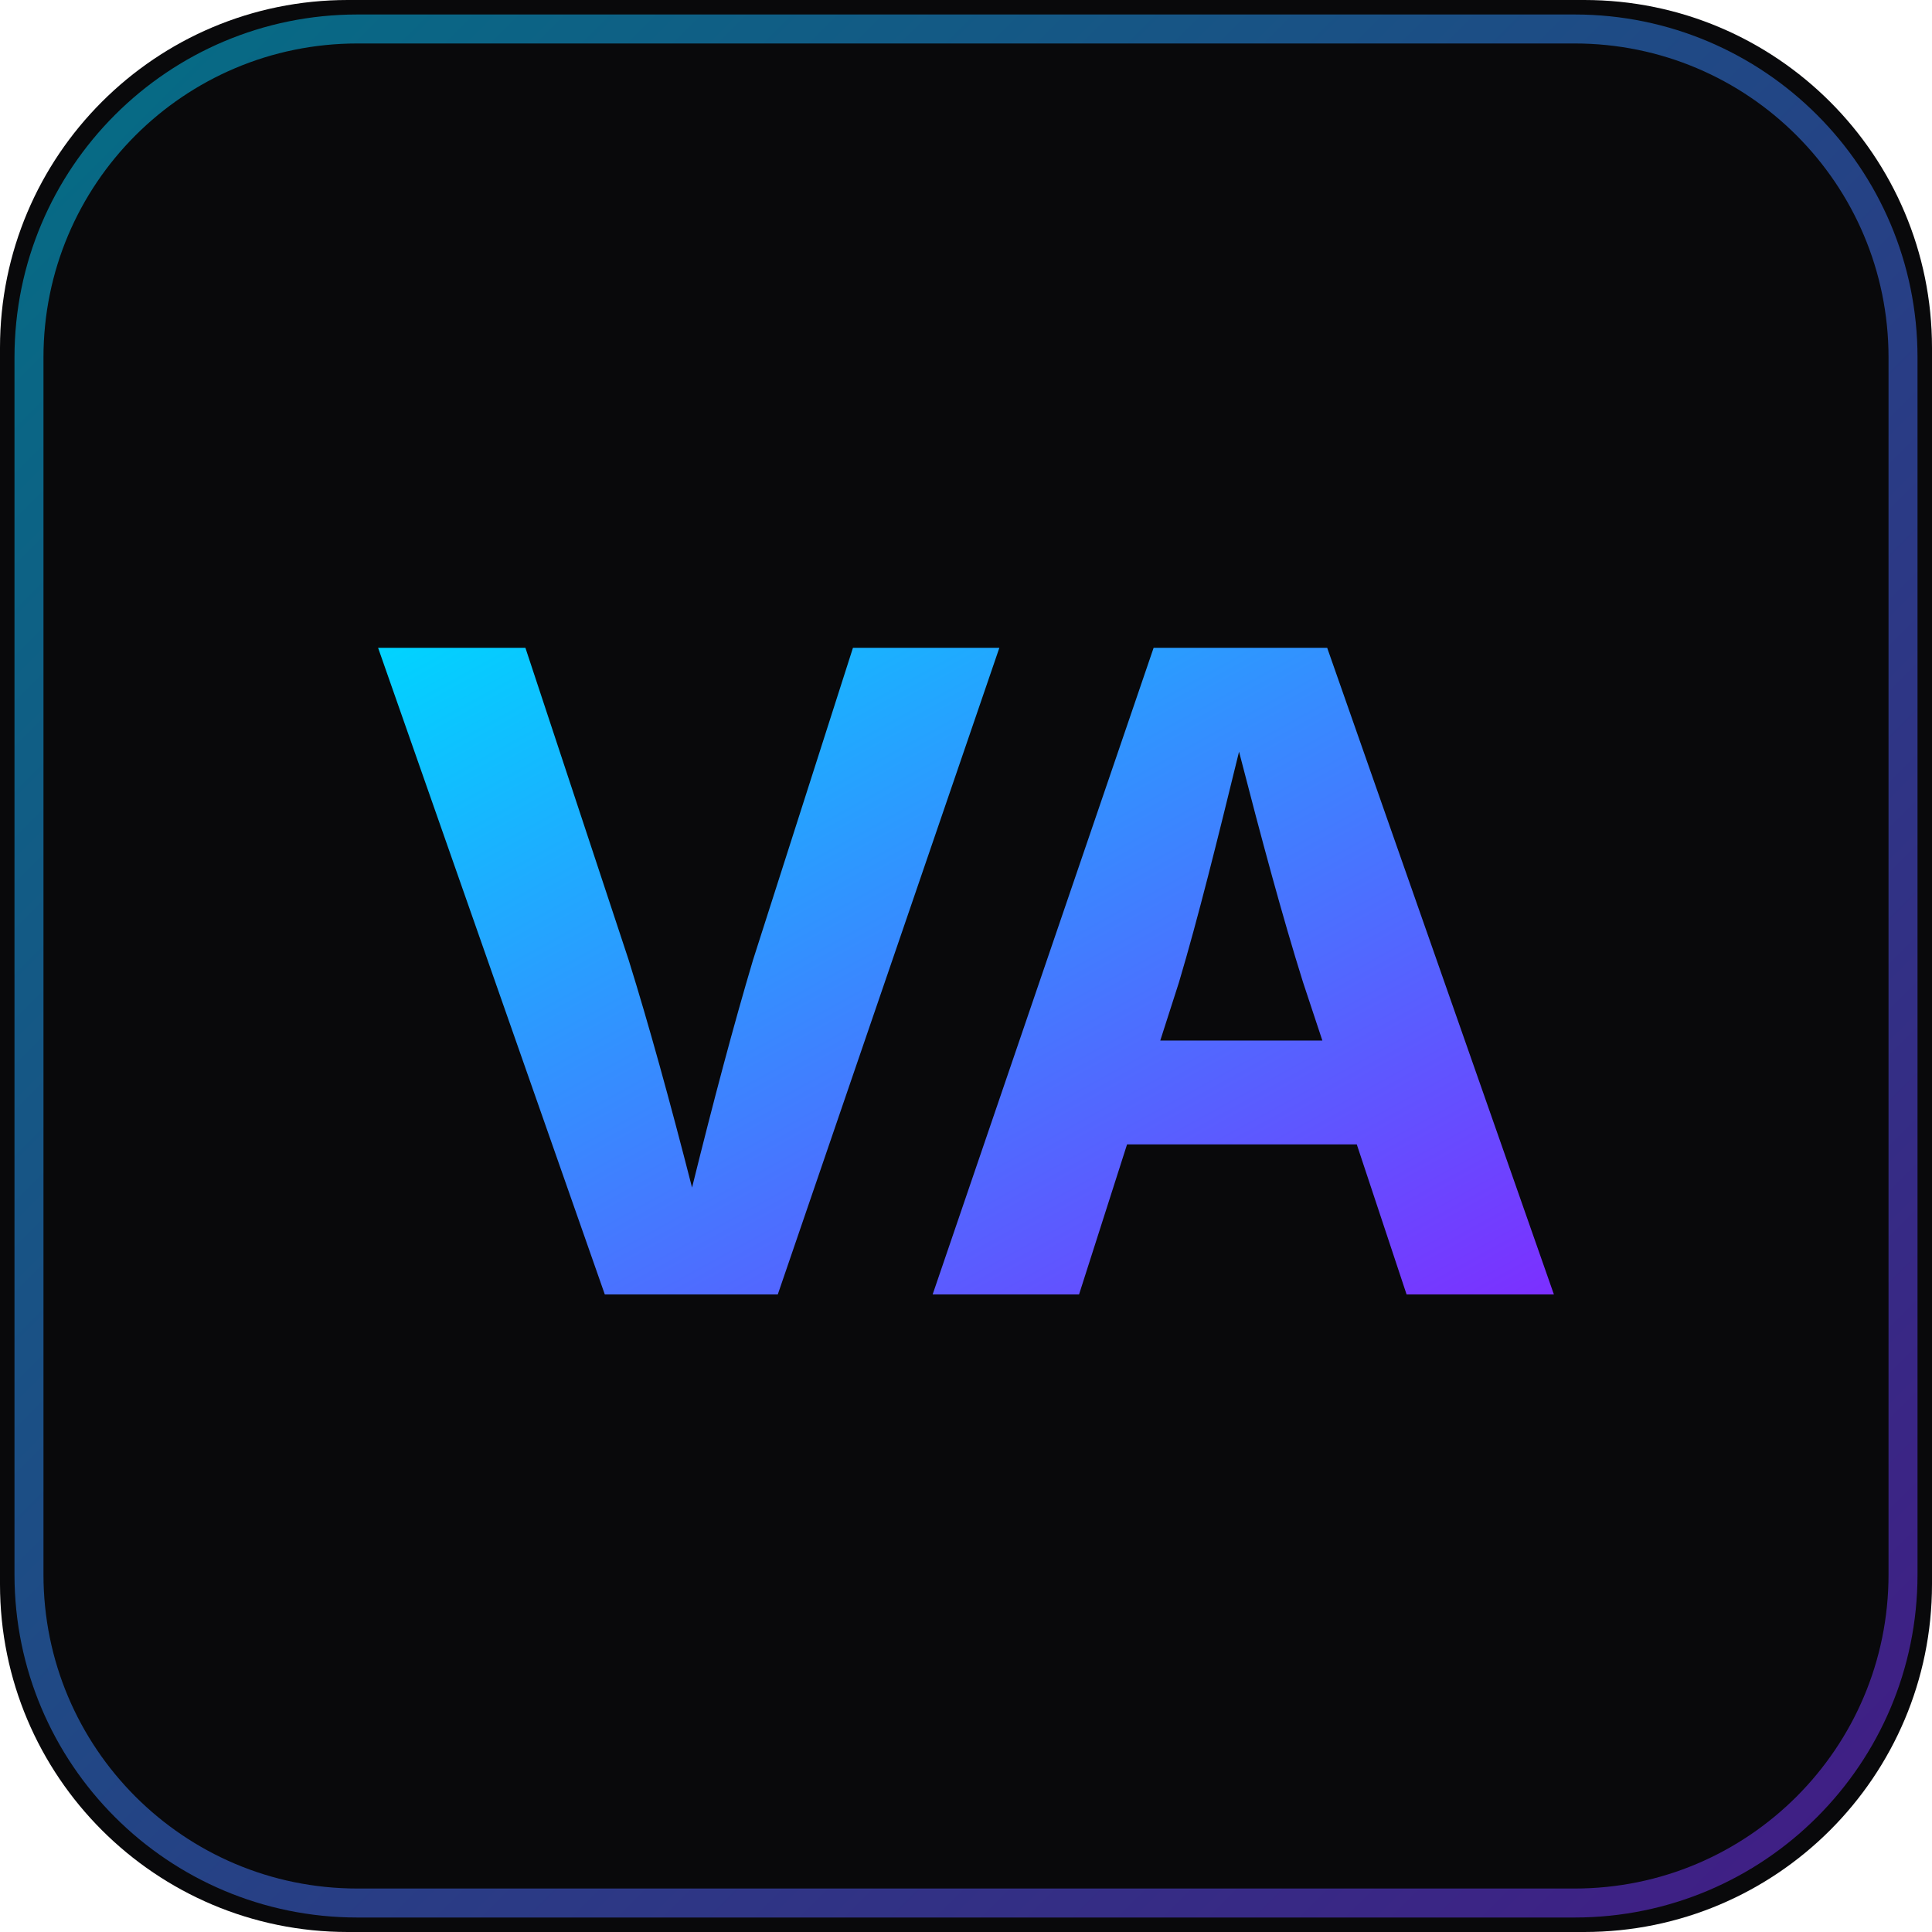
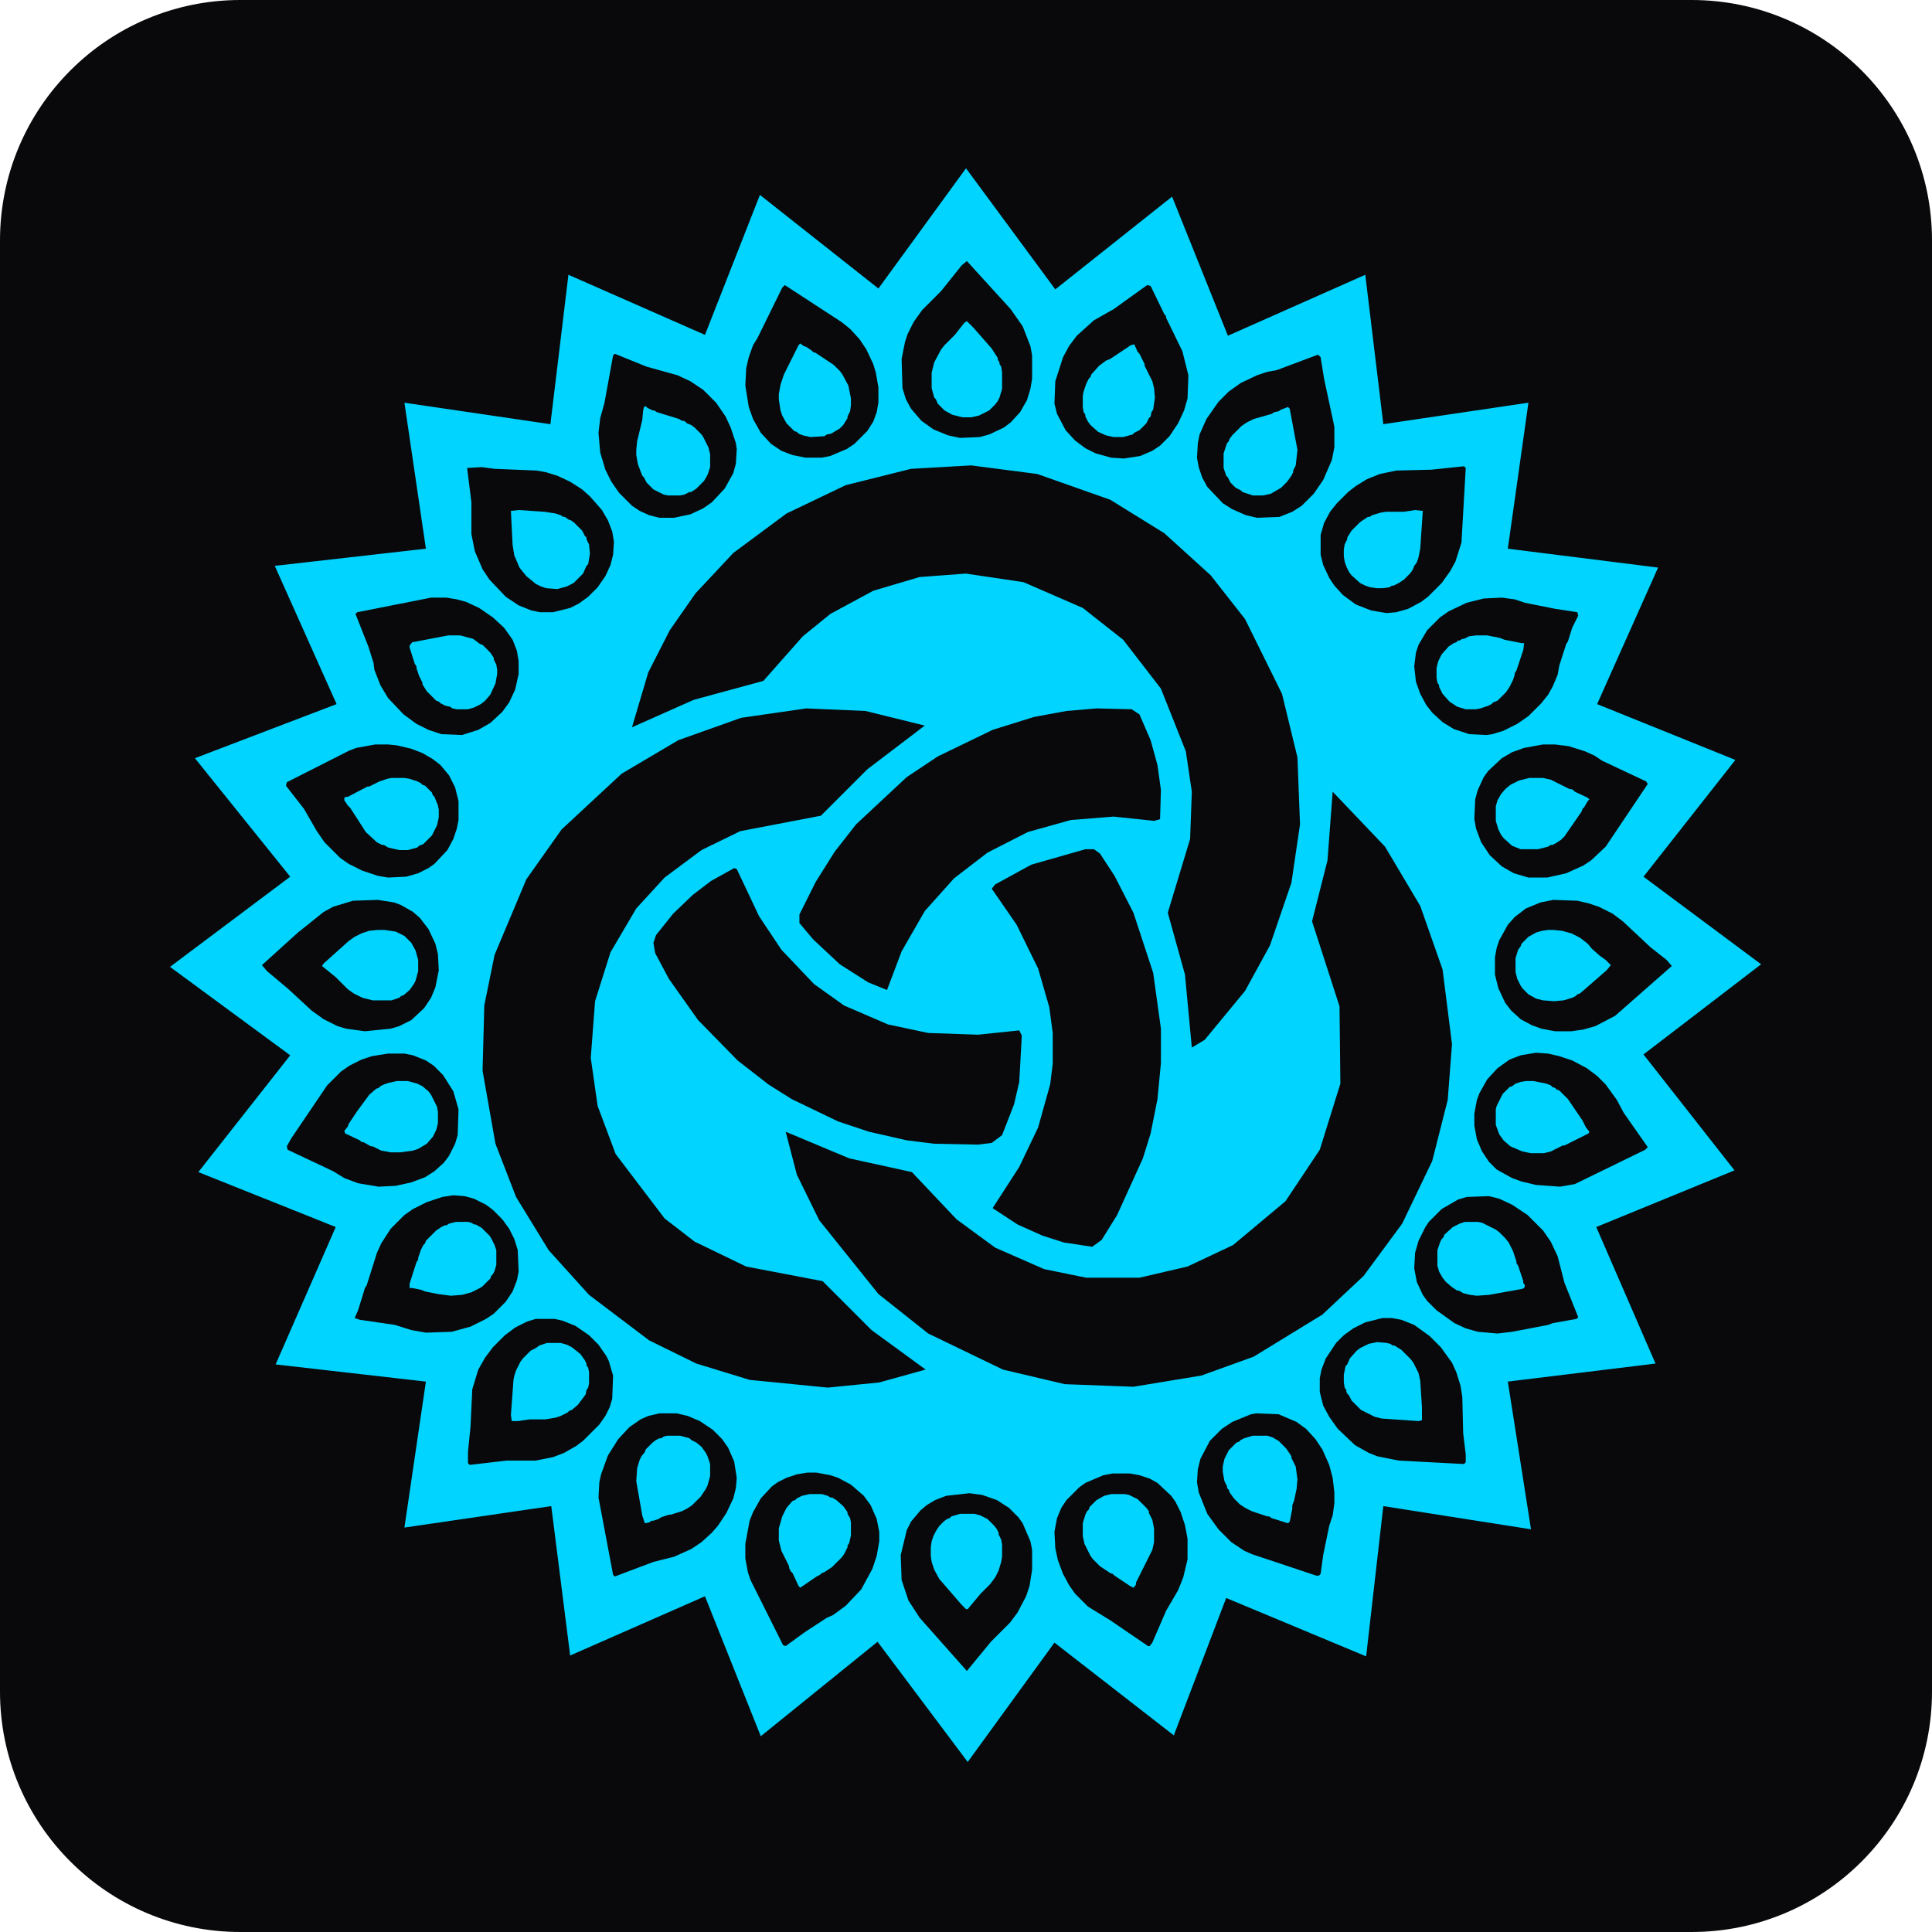
- <svg xmlns="http://www.w3.org/2000/svg" viewBox="0 0 100 100">
-   <defs>
-     <linearGradient id="g" x1="0%" y1="0%" x2="100%" y2="100%">
-       <stop offset="0%" stop-color="#00d4ff" />
-       <stop offset="100%" stop-color="#7c2fff" />
-     </linearGradient>
-     <linearGradient id="border-g" x1="0%" y1="0%" x2="100%" y2="100%">
-       <stop offset="0%" stop-color="#00d4ff" stop-opacity="0.5" />
-       <stop offset="100%" stop-color="#7c2fff" stop-opacity="0.5" />
-     </linearGradient>
-   </defs>
-   <rect width="100" height="100" rx="18" fill="#09090b" />
-   <rect x="1.5" y="1.5" width="97" height="97" rx="17" fill="none" stroke="url(#border-g)" stroke-width="1.5" />
-   <text x="50" y="67" font-size="46" text-anchor="middle" font-family="system-ui, -apple-system, 'Geist', sans-serif" font-weight="700" letter-spacing="-2" fill="url(#g)">VA</text>
+ <svg xmlns="http://www.w3.org/2000/svg" viewBox="0 0 2250 2250">
+   <rect width="2250" height="2250" rx="280" fill="#09090b" />
+   <path fill="#00d4ff" fill-rule="evenodd" d="M1118,1763L1108,1766L1106,1768L1103,1769L1099,1772L1094,1777L1090,1783L1087,1789L1085,1795L1084,1802L1084,1812L1085,1819L1088,1828L1094,1839L1120,1869L1125,1874L1127,1874L1142,1856L1153,1845L1159,1837L1163,1829L1166,1819L1167,1813L1167,1799L1166,1793L1163,1787L1163,1785L1161,1781L1158,1777L1150,1769L1142,1765L1135,1763ZM1286,1742L1277,1747L1269,1755L1268,1758L1266,1760L1264,1764L1261,1774L1261,1789L1263,1798L1270,1812L1273,1816L1281,1824L1293,1832L1296,1833L1298,1835L1316,1847L1320,1849L1322,1847L1323,1845L1323,1843L1342,1805L1344,1796L1344,1780L1342,1770L1338,1762L1338,1760L1335,1756L1325,1746L1315,1741L1310,1740L1294,1740ZM957,1740L943,1740L934,1742L928,1745L926,1747L923,1748L916,1756L911,1766L907,1780L907,1794L910,1806L919,1824L919,1826L921,1830L923,1832L930,1847L932,1849L951,1836L955,1834L957,1832L960,1831L969,1825L980,1814L983,1810L987,1802L987,1800L989,1797L991,1788L991,1773L990,1768L987,1763L987,1761L982,1754L974,1747L969,1744L967,1744L964,1742ZM1440,1680L1431,1689L1426,1699L1424,1708L1424,1714L1426,1725L1429,1731L1429,1733L1431,1735L1432,1738L1437,1745L1444,1752L1450,1756L1458,1760L1476,1766L1478,1766L1481,1768L1500,1774L1502,1772L1505,1757L1505,1753L1507,1748L1510,1734L1511,1723L1509,1708L1504,1698L1504,1696L1498,1687L1489,1678L1482,1674L1476,1672L1459,1672L1449,1675L1445,1677L1443,1679ZM803,1675L792,1672L777,1672L773,1673L770,1675L768,1675L764,1677L760,1680L752,1688L751,1691L747,1696L745,1700L742,1710L741,1725L748,1765L751,1774L756,1773L759,1771L761,1771L767,1769L770,1767L779,1764L781,1764L794,1760L800,1757L806,1753L816,1743L822,1734L824,1730L827,1719L827,1705L824,1696L822,1692L817,1685L811,1680L805,1677ZM676,1577L666,1569L660,1566L653,1564L637,1564L628,1567L624,1570L618,1573L609,1582L606,1586L601,1596L599,1602L598,1607L595,1648L596,1655L603,1655L617,1653L635,1653L647,1651L653,1649L661,1645L663,1643L666,1642L673,1636L682,1624L683,1619L685,1616L686,1611L686,1598L685,1593L683,1590L683,1588L681,1584ZM1580,1573L1572,1582L1569,1589L1567,1591L1565,1601L1565,1610L1566,1616L1568,1619L1568,1621L1569,1623L1571,1625L1574,1631L1585,1642L1601,1650L1609,1652L1652,1655L1656,1654L1656,1639L1654,1608L1652,1599L1646,1587L1643,1583L1632,1572L1624,1567L1622,1567L1619,1565L1615,1564L1604,1563L1594,1565L1584,1570ZM1682,1438L1681,1441L1679,1443L1677,1447L1674,1456L1674,1474L1676,1481L1680,1488L1684,1493L1691,1499L1697,1503L1699,1503L1704,1506L1712,1508L1720,1509L1734,1508L1773,1501L1775,1500L1776,1497L1774,1494L1774,1492L1768,1474L1766,1471L1766,1469L1762,1457L1757,1447L1753,1442L1746,1435L1742,1432L1726,1424L1721,1423L1706,1423L1700,1425L1692,1429ZM572,1442L570,1439L561,1430L554,1426L552,1426L549,1424L545,1423L531,1423L523,1425L520,1427L518,1427L514,1429L508,1433L496,1445L495,1448L493,1450L490,1456L487,1465L487,1467L485,1470L477,1495L477,1500L480,1500L490,1502L495,1504L510,1507L525,1509L538,1508L549,1505L559,1500L562,1498L571,1489L572,1486L574,1484L576,1480L578,1473L578,1456L576,1450ZM1743,1288L1742,1292L1742,1310L1746,1321L1751,1328L1759,1335L1773,1341L1783,1343L1798,1343L1806,1341L1820,1334L1822,1334L1850,1320L1851,1318L1847,1313L1843,1305L1826,1280L1816,1270L1813,1269L1811,1267L1808,1266L1806,1264L1801,1262L1786,1259L1777,1259L1771,1260L1765,1262L1761,1265L1758,1266L1750,1274ZM509,1289L502,1275L499,1271L492,1265L486,1262L475,1259L462,1259L453,1261L447,1263L443,1265L441,1267L438,1268L430,1275L416,1294L406,1309L405,1312L401,1317L402,1320L419,1328L421,1330L423,1330L432,1335L434,1335L444,1340L455,1342L466,1342L481,1340L487,1338L497,1332L504,1324L508,1316L510,1308L510,1295ZM1789,1086L1780,1091L1772,1099L1771,1102L1768,1106L1765,1116L1765,1132L1767,1140L1771,1148L1773,1151L1780,1158L1789,1163L1797,1165L1810,1166L1821,1165L1831,1162L1835,1160L1837,1158L1840,1157L1871,1130L1876,1124L1870,1118L1863,1113L1854,1105L1849,1099L1840,1092L1830,1087L1819,1084L1809,1083L1803,1083L1796,1084ZM375,1125L391,1138L405,1152L412,1157L422,1162L434,1165L456,1165L465,1162L467,1160L470,1159L477,1153L482,1146L484,1142L487,1131L487,1118L484,1107L479,1098L471,1090L461,1085L448,1083L440,1083L430,1084L421,1087L413,1091L406,1096L377,1122ZM1851,931L1849,929L1834,922L1832,920L1830,919L1828,919L1806,908L1797,906L1781,906L1769,909L1759,914L1753,919L1748,925L1744,932L1742,939L1742,956L1745,966L1748,972L1751,976L1761,985L1771,989L1791,989L1803,986L1806,984L1808,984L1812,982L1818,978L1822,974L1842,945L1843,942L1845,940L1849,933ZM401,929L401,932L405,938L408,941L426,969L439,981L445,984L447,984L452,987L465,990L475,990L486,987L488,985L493,983L503,973L509,961L511,952L511,943L510,938L506,928L504,926L503,923L495,915L492,914L490,912L486,910L477,907L471,906L456,906L451,907L442,910L430,916L428,916L405,928L403,928ZM1775,749L1772,749L1752,745L1747,743L1732,740L1719,740L1711,741L1705,744L1703,744L1700,746L1698,746L1696,748L1693,749L1687,753L1679,762L1675,770L1673,778L1673,789L1674,795L1676,798L1676,800L1680,808L1688,817L1697,823L1707,826L1719,826L1724,825L1733,822L1737,820L1739,818L1744,816L1754,806L1758,800L1762,792L1764,786L1764,784L1766,781L1774,757ZM480,748L477,752L477,754L483,773L485,776L485,778L488,787L492,795L492,797L497,805L508,816L511,817L513,819L519,822L524,823L527,825L532,826L545,826L552,824L560,820L565,816L571,809L577,796L579,785L579,780L578,774L575,768L575,766L571,760L562,751L559,750L551,744L536,740L522,740ZM1657,595L1648,594L1635,596L1614,596L1608,597L1598,600L1595,602L1593,602L1584,608L1574,618L1569,626L1569,628L1566,634L1565,640L1565,648L1566,654L1568,660L1571,666L1574,670L1584,679L1590,682L1596,684L1603,685L1610,685L1618,684L1621,682L1623,682L1629,679L1635,675L1642,668L1645,664L1647,659L1650,655L1652,649L1654,639ZM595,595L597,635L599,647L605,661L613,671L624,680L630,683L636,685L649,686L660,683L668,679L679,668L683,659L685,657L687,645L686,634L683,628L683,626L681,624L678,618L669,609L665,606L662,605L658,602L656,602L653,600L647,598L634,596L604,594ZM1500,474L1492,477L1489,479L1484,480L1481,482L1460,488L1452,492L1446,496L1435,507L1432,511L1431,514L1429,516L1425,528L1425,545L1428,554L1430,556L1433,562L1439,568L1445,571L1447,573L1459,577L1471,577L1480,575L1492,568L1499,561L1504,554L1506,550L1506,548L1509,542L1511,524L1502,476ZM750,474L749,478L748,489L742,514L741,524L741,530L743,541L748,554L750,556L753,562L761,570L773,576L778,577L792,577L797,576L803,573L805,573L811,569L820,560L824,553L827,544L827,529L825,521L819,509L817,506L809,498L805,495L800,493L798,491L796,490L794,490L791,488L765,480L762,478L760,478L754,475L752,473ZM1321,401L1317,402L1293,418L1288,420L1280,426L1271,436L1270,439L1268,441L1265,447L1262,456L1261,461L1261,474L1262,480L1264,483L1264,485L1267,491L1270,495L1279,503L1288,507L1297,509L1308,509L1319,506L1321,504L1327,501L1335,493L1338,487L1340,485L1341,480L1343,477L1345,463L1344,452L1342,444L1333,426L1333,424L1327,412L1325,410ZM932,400L930,402L913,436L909,448L907,459L907,465L909,478L911,484L916,493L925,502L928,503L930,505L935,507L944,509L960,508L963,506L968,505L978,499L982,495L987,487L987,485L990,479L991,472L991,464L988,449L981,436L978,432L971,425L950,411L947,410L945,408L939,404L936,403ZM1126,374L1123,376L1112,390L1100,402L1096,407L1088,422L1085,434L1085,452L1088,463L1090,465L1092,470L1100,478L1109,483L1121,486L1131,486L1140,484L1152,478L1159,471L1162,467L1164,463L1167,453L1167,434L1166,427L1164,424L1164,422L1162,419L1162,417L1155,406L1134,382ZM1125,196L1023,336L885,227L821,390L662,320L641,494L471,469L496,639L320,659L392,820L227,883L338,1021L198,1126L338,1229L231,1365L391,1429L321,1589L496,1609L471,1779L642,1754L664,1928L821,1859L886,2022L1022,1912L1127,2052L1228,1913L1367,2021L1428,1861L1591,1929L1611,1754L1783,1781L1756,1609L1928,1588L1859,1429L2020,1363L1914,1228L2051,1123L1914,1021L2021,885L1860,820L1931,661L1756,639L1780,469L1611,494L1590,320L1430,391L1365,229L1229,337ZM1129,1739L1144,1741L1161,1747L1175,1756L1186,1767L1191,1774L1200,1795L1202,1805L1202,1828L1199,1847L1195,1859L1185,1878L1176,1890L1154,1912L1126,1946L1071,1884L1058,1864L1050,1840L1049,1811L1056,1782L1061,1772L1072,1759L1079,1753L1089,1747L1102,1742ZM1285,1718L1296,1716L1316,1716L1327,1718L1339,1722L1348,1727L1364,1742L1369,1749L1375,1761L1380,1776L1383,1792L1383,1816L1378,1837L1372,1852L1358,1876L1342,1913L1339,1917L1337,1917L1293,1887L1267,1871L1252,1856L1245,1846L1238,1833L1232,1817L1229,1803L1228,1784L1231,1768L1236,1756L1242,1747L1257,1732L1264,1727ZM967,1718L976,1721L991,1729L1006,1742L1014,1753L1021,1769L1024,1784L1024,1795L1021,1812L1016,1827L1003,1851L985,1870L970,1881L963,1884L937,1901L915,1917L912,1916L874,1840L871,1831L868,1815L868,1798L873,1771L877,1761L886,1745L899,1731L906,1726L916,1721L928,1717L940,1715L951,1715ZM1435,1656L1457,1647L1463,1646L1489,1647L1510,1656L1521,1664L1532,1676L1540,1688L1548,1706L1552,1721L1554,1738L1554,1751L1552,1765L1548,1777L1541,1811L1538,1833L1536,1835L1533,1835L1458,1810L1449,1806L1434,1796L1419,1781L1406,1763L1396,1738L1394,1726L1395,1711L1398,1699L1409,1678L1423,1664ZM815,1655L830,1665L841,1676L848,1686L855,1702L858,1721L857,1733L854,1745L846,1762L836,1777L829,1785L817,1796L805,1804L785,1813L761,1819L716,1836L714,1834L697,1744L698,1726L700,1717L708,1695L720,1676L733,1662L746,1653L755,1649L768,1646L788,1646L801,1649ZM686,1555L697,1566L706,1579L709,1585L714,1602L713,1629L710,1639L705,1649L698,1659L679,1678L671,1684L657,1692L644,1697L624,1701L590,1701L547,1706L545,1704L545,1691L548,1661L550,1618L557,1595L565,1581L574,1569L588,1555L600,1546L614,1539L624,1536L646,1536L655,1538L670,1544ZM1565,1555L1576,1547L1590,1540L1610,1535L1621,1535L1632,1537L1647,1543L1665,1556L1678,1569L1691,1587L1696,1598L1701,1614L1703,1627L1704,1669L1707,1694L1707,1703L1705,1705L1629,1701L1604,1696L1594,1692L1578,1683L1558,1664L1548,1650L1541,1637L1537,1621L1537,1605L1539,1595L1544,1582L1556,1564ZM1660,1429L1664,1423L1679,1408L1698,1397L1708,1394L1734,1393L1746,1396L1761,1403L1779,1415L1797,1433L1806,1446L1814,1463L1822,1494L1838,1534L1836,1536L1808,1541L1803,1543L1761,1551L1744,1553L1721,1551L1707,1547L1694,1541L1673,1526L1662,1515L1657,1508L1650,1493L1647,1477L1648,1459L1652,1445ZM593,1431L599,1443L603,1456L604,1481L602,1491L597,1504L589,1516L575,1530L566,1536L548,1545L526,1551L496,1552L479,1549L460,1543L419,1537L413,1535L417,1526L425,1500L427,1497L439,1459L444,1448L455,1431L471,1415L481,1408L497,1400L515,1394L528,1392L541,1393L552,1396L566,1403L574,1409L585,1420ZM534,1292L533,1322L530,1332L523,1346L517,1354L506,1364L495,1371L479,1377L461,1381L441,1382L417,1378L401,1372L388,1364L335,1339L334,1335L339,1326L381,1264L397,1248L407,1241L421,1234L433,1230L452,1227L471,1227L481,1229L496,1235L505,1241L516,1252L528,1271ZM1720,1281L1723,1273L1732,1257L1744,1244L1758,1234L1771,1229L1789,1226L1803,1227L1816,1230L1831,1235L1848,1244L1860,1253L1870,1263L1883,1281L1891,1296L1919,1336L1916,1339L1834,1379L1817,1382L1789,1380L1772,1376L1761,1372L1743,1362L1734,1353L1726,1341L1720,1327L1717,1311L1717,1297ZM1741,1135L1741,1115L1743,1104L1746,1095L1756,1077L1764,1068L1777,1058L1794,1051L1809,1048L1837,1049L1850,1052L1862,1056L1878,1064L1890,1073L1922,1103L1941,1118L1947,1125L1881,1183L1858,1195L1844,1199L1830,1201L1811,1201L1795,1198L1784,1194L1771,1187L1760,1177L1753,1168L1745,1151ZM305,1124L347,1086L377,1062L388,1056L411,1049L440,1048L459,1051L467,1054L481,1062L489,1069L499,1082L507,1099L510,1111L511,1130L507,1150L502,1162L494,1174L479,1188L465,1195L455,1198L425,1201L403,1198L393,1195L377,1187L363,1177L336,1152L311,1131ZM764,1089L784,1064L807,1042L828,1026L855,1011L858,1012L884,1067L910,1106L948,1146L983,1171L1034,1193L1081,1203L1139,1205L1187,1200L1190,1206L1187,1260L1181,1286L1167,1322L1155,1331L1139,1333L1088,1332L1056,1328L1012,1318L976,1306L922,1280L895,1263L859,1235L813,1188L779,1140L763,1110L761,1098ZM1264,989L1274,989L1281,994L1298,1020L1320,1063L1343,1133L1352,1198L1352,1238L1348,1280L1340,1320L1331,1349L1301,1415L1283,1444L1272,1452L1239,1447L1214,1439L1185,1426L1156,1407L1187,1359L1209,1313L1223,1263L1226,1239L1226,1203L1222,1173L1209,1128L1184,1077L1155,1035L1159,1030L1201,1007ZM1613,986L1654,1055L1680,1129L1691,1216L1686,1281L1668,1352L1633,1425L1588,1486L1540,1531L1460,1580L1399,1602L1320,1615L1240,1612L1168,1595L1081,1553L1023,1507L954,1421L928,1368L915,1318L989,1349L1062,1365L1114,1420L1159,1453L1216,1478L1265,1488L1327,1488L1383,1475L1436,1450L1497,1399L1537,1339L1561,1262L1560,1172L1528,1073L1546,1002L1552,922ZM1917,910L1919,913L1870,986L1853,1002L1844,1008L1824,1017L1802,1022L1780,1022L1763,1017L1749,1009L1735,996L1725,981L1719,965L1717,954L1718,931L1721,920L1728,905L1733,898L1749,883L1761,876L1775,871L1797,867L1811,867L1827,869L1846,875L1857,880L1866,886ZM334,911L407,874L415,871L437,867L452,867L462,868L479,872L492,877L504,884L513,891L523,903L530,917L534,933L534,955L532,965L528,977L521,990L506,1006L499,1011L487,1017L473,1021L452,1022L440,1020L422,1014L406,1006L396,999L378,981L369,968L354,942L333,915ZM1327,832L1340,862L1348,891L1352,920L1351,954L1344,956L1297,951L1247,955L1197,969L1150,993L1111,1023L1077,1061L1050,1108L1033,1153L1011,1144L978,1123L947,1094L931,1075L931,1065L950,1027L972,992L997,960L1056,905L1092,881L1156,850L1204,835L1242,828L1277,825L1318,826ZM939,825L1008,828L1077,845L1010,896L956,950L862,968L817,990L774,1022L741,1058L711,1109L693,1166L688,1232L696,1288L717,1344L774,1419L809,1446L869,1475L958,1492L1015,1549L1078,1595L1024,1610L964,1616L873,1607L811,1588L756,1561L686,1508L639,1456L601,1394L577,1332L562,1247L564,1171L576,1112L613,1024L654,966L724,901L790,862L863,836ZM1837,713L1838,717L1831,731L1826,747L1824,750L1816,775L1814,786L1808,800L1803,809L1795,819L1780,834L1767,843L1751,851L1738,855L1731,856L1711,855L1693,849L1680,841L1668,830L1661,821L1654,808L1649,794L1647,776L1649,760L1652,751L1662,734L1677,719L1687,712L1708,702L1728,697L1749,696L1764,698L1776,702L1811,709ZM416,713L502,696L520,696L532,698L543,701L558,708L574,719L587,731L597,745L602,758L604,770L604,785L600,803L593,818L585,829L571,842L557,850L538,856L514,855L499,850L485,843L470,832L452,813L443,798L436,780L435,772L429,753L414,715ZM1705,543L1707,545L1702,632L1695,654L1689,665L1679,679L1663,695L1655,701L1640,709L1626,713L1615,714L1597,711L1579,704L1564,693L1554,682L1548,673L1541,658L1538,646L1538,623L1542,609L1549,596L1557,586L1570,573L1579,566L1592,558L1607,552L1626,548L1667,547ZM544,545L561,544L576,546L625,548L636,550L649,554L664,561L678,570L687,578L701,594L708,606L713,619L715,631L714,646L711,658L705,671L696,684L685,695L674,703L664,708L644,713L629,713L619,711L604,705L589,695L570,675L562,663L553,642L549,622L549,585ZM854,644L916,598L985,565L1061,546L1131,542L1208,552L1293,582L1356,621L1410,670L1450,721L1493,808L1511,882L1514,960L1504,1028L1479,1101L1450,1154L1403,1211L1388,1220L1380,1135L1360,1063L1386,977L1388,922L1381,875L1352,802L1308,745L1261,708L1192,678L1125,668L1071,672L1017,688L967,715L935,741L889,793L808,815L736,847L755,783L780,734L810,691ZM1535,413L1538,416L1542,441L1554,497L1554,521L1551,536L1541,559L1530,575L1516,589L1505,596L1490,602L1464,603L1451,600L1435,593L1424,586L1406,567L1400,556L1396,544L1394,533L1395,516L1397,506L1405,488L1419,468L1431,456L1445,446L1464,437L1476,433L1487,431ZM716,412L753,427L789,437L804,444L819,454L834,469L845,485L851,498L857,516L858,523L857,540L854,551L844,569L829,585L819,592L804,599L785,603L768,603L756,600L745,595L736,589L721,574L712,561L705,547L699,527L697,504L699,487L704,469L714,414ZM1336,332L1340,333L1356,366L1358,368L1358,370L1377,409L1384,437L1383,464L1379,478L1372,493L1362,508L1351,519L1342,525L1328,531L1309,534L1294,533L1276,528L1264,522L1252,513L1241,501L1231,482L1228,470L1229,444L1238,416L1245,403L1254,391L1274,373L1297,360ZM914,332L980,375L990,383L1001,395L1009,407L1017,424L1020,434L1023,451L1023,469L1021,480L1017,491L1010,502L995,517L986,523L967,531L957,533L938,533L923,530L910,525L898,517L886,504L877,488L872,474L868,449L869,429L872,416L877,402L882,394L911,335ZM1126,304L1177,360L1191,380L1200,403L1202,414L1202,441L1200,453L1196,466L1188,480L1177,492L1169,498L1152,506L1141,509L1118,510L1104,507L1087,500L1073,490L1061,476L1055,465L1051,452L1050,418L1054,398L1057,389L1064,375L1074,361L1096,339L1120,309Z" />
</svg>
